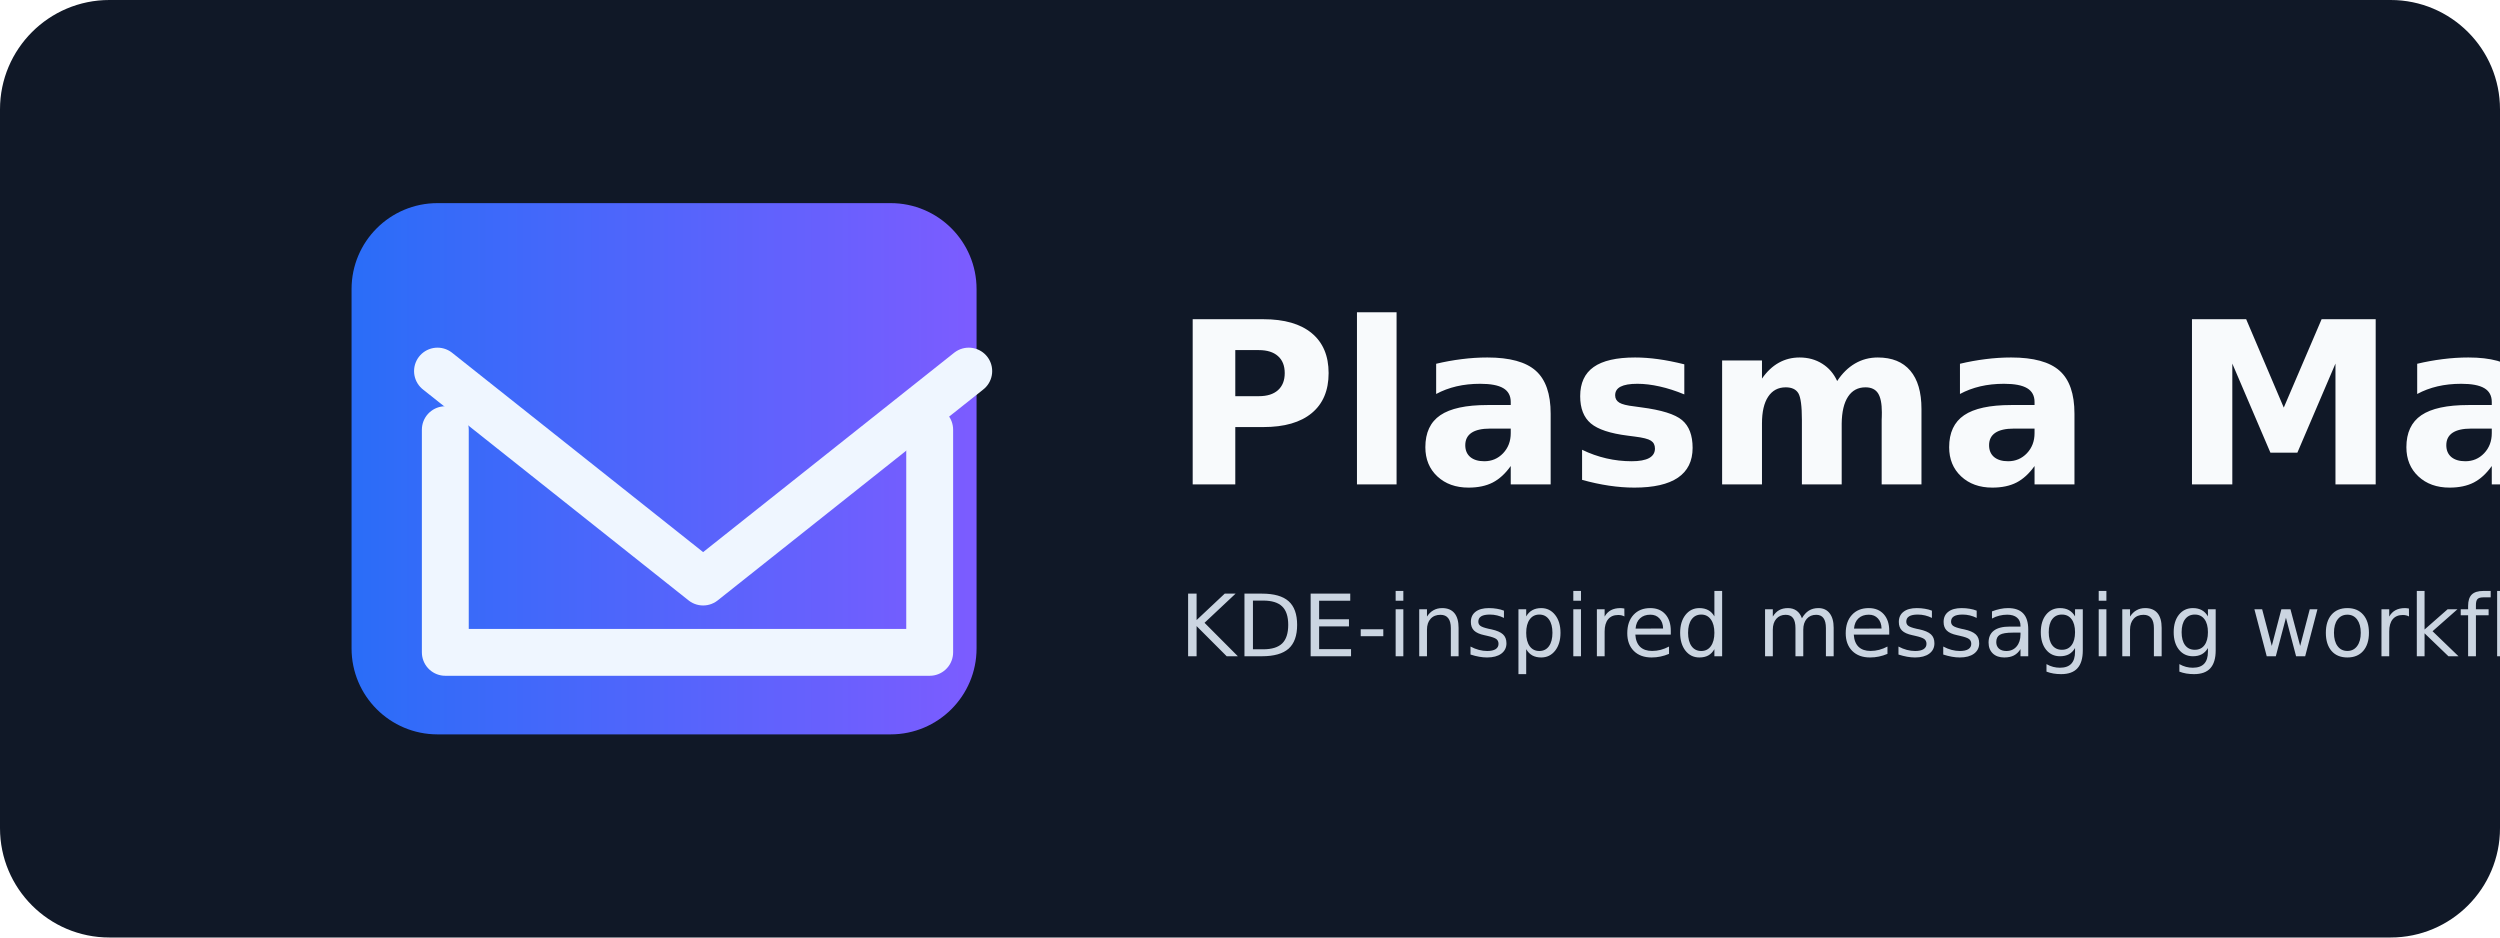
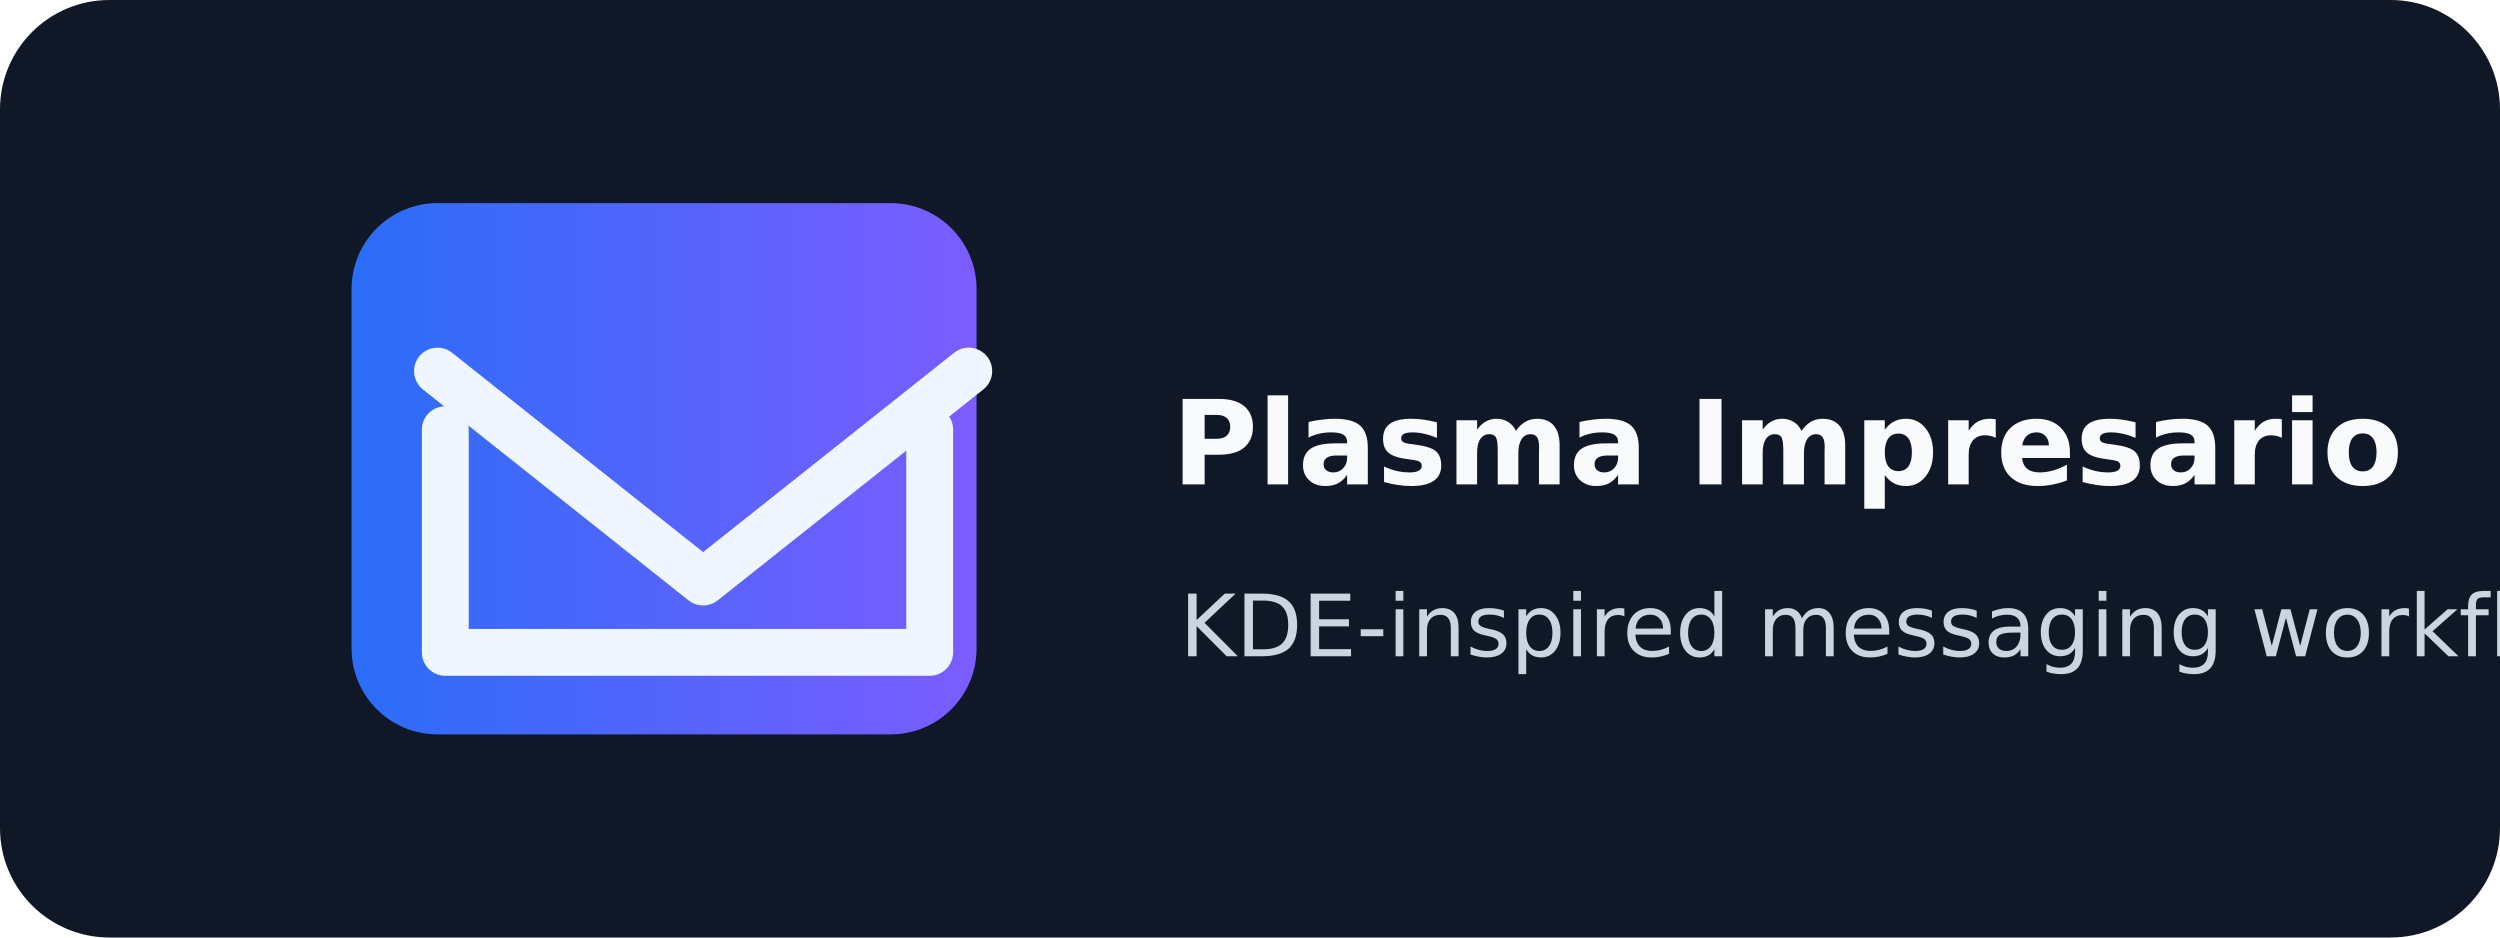
<svg xmlns="http://www.w3.org/2000/svg" viewBox="0 0 640 240" role="img" aria-labelledby="title desc">
  <defs>
    <linearGradient id="bg" x1="0" x2="1">
      <stop offset="0%" stop-color="#2a6df8" />
      <stop offset="100%" stop-color="#7c5cff" />
    </linearGradient>
  </defs>
  <rect width="640" height="240" rx="28" fill="#101827" />
  <rect x="90" y="52" width="160" height="136" rx="22" fill="url(#bg)" />
  <path d="M112 95 l68 54 68-54" fill="none" stroke="#eff6ff" stroke-width="12" stroke-linecap="round" stroke-linejoin="round" />
  <path d="M114 110 v57 h124 v-57" fill="none" stroke="#eff6ff" stroke-width="12" stroke-linecap="round" stroke-linejoin="round" />
-   <text x="300" y="124" fill="#f8fafc" font-family="DejaVu Sans, Arial, sans-serif" font-size="58" font-weight="700">Plasma Mail</text>
+   <text x="300" y="124" fill="#f8fafc" font-family="DejaVu Sans, Arial, sans-serif" font-size="30" font-weight="700">Plasma Impresario</text>
  <text x="302" y="168" fill="#cbd5e1" font-family="DejaVu Sans, Arial, sans-serif" font-size="22">KDE-inspired messaging workflow</text>
</svg>
